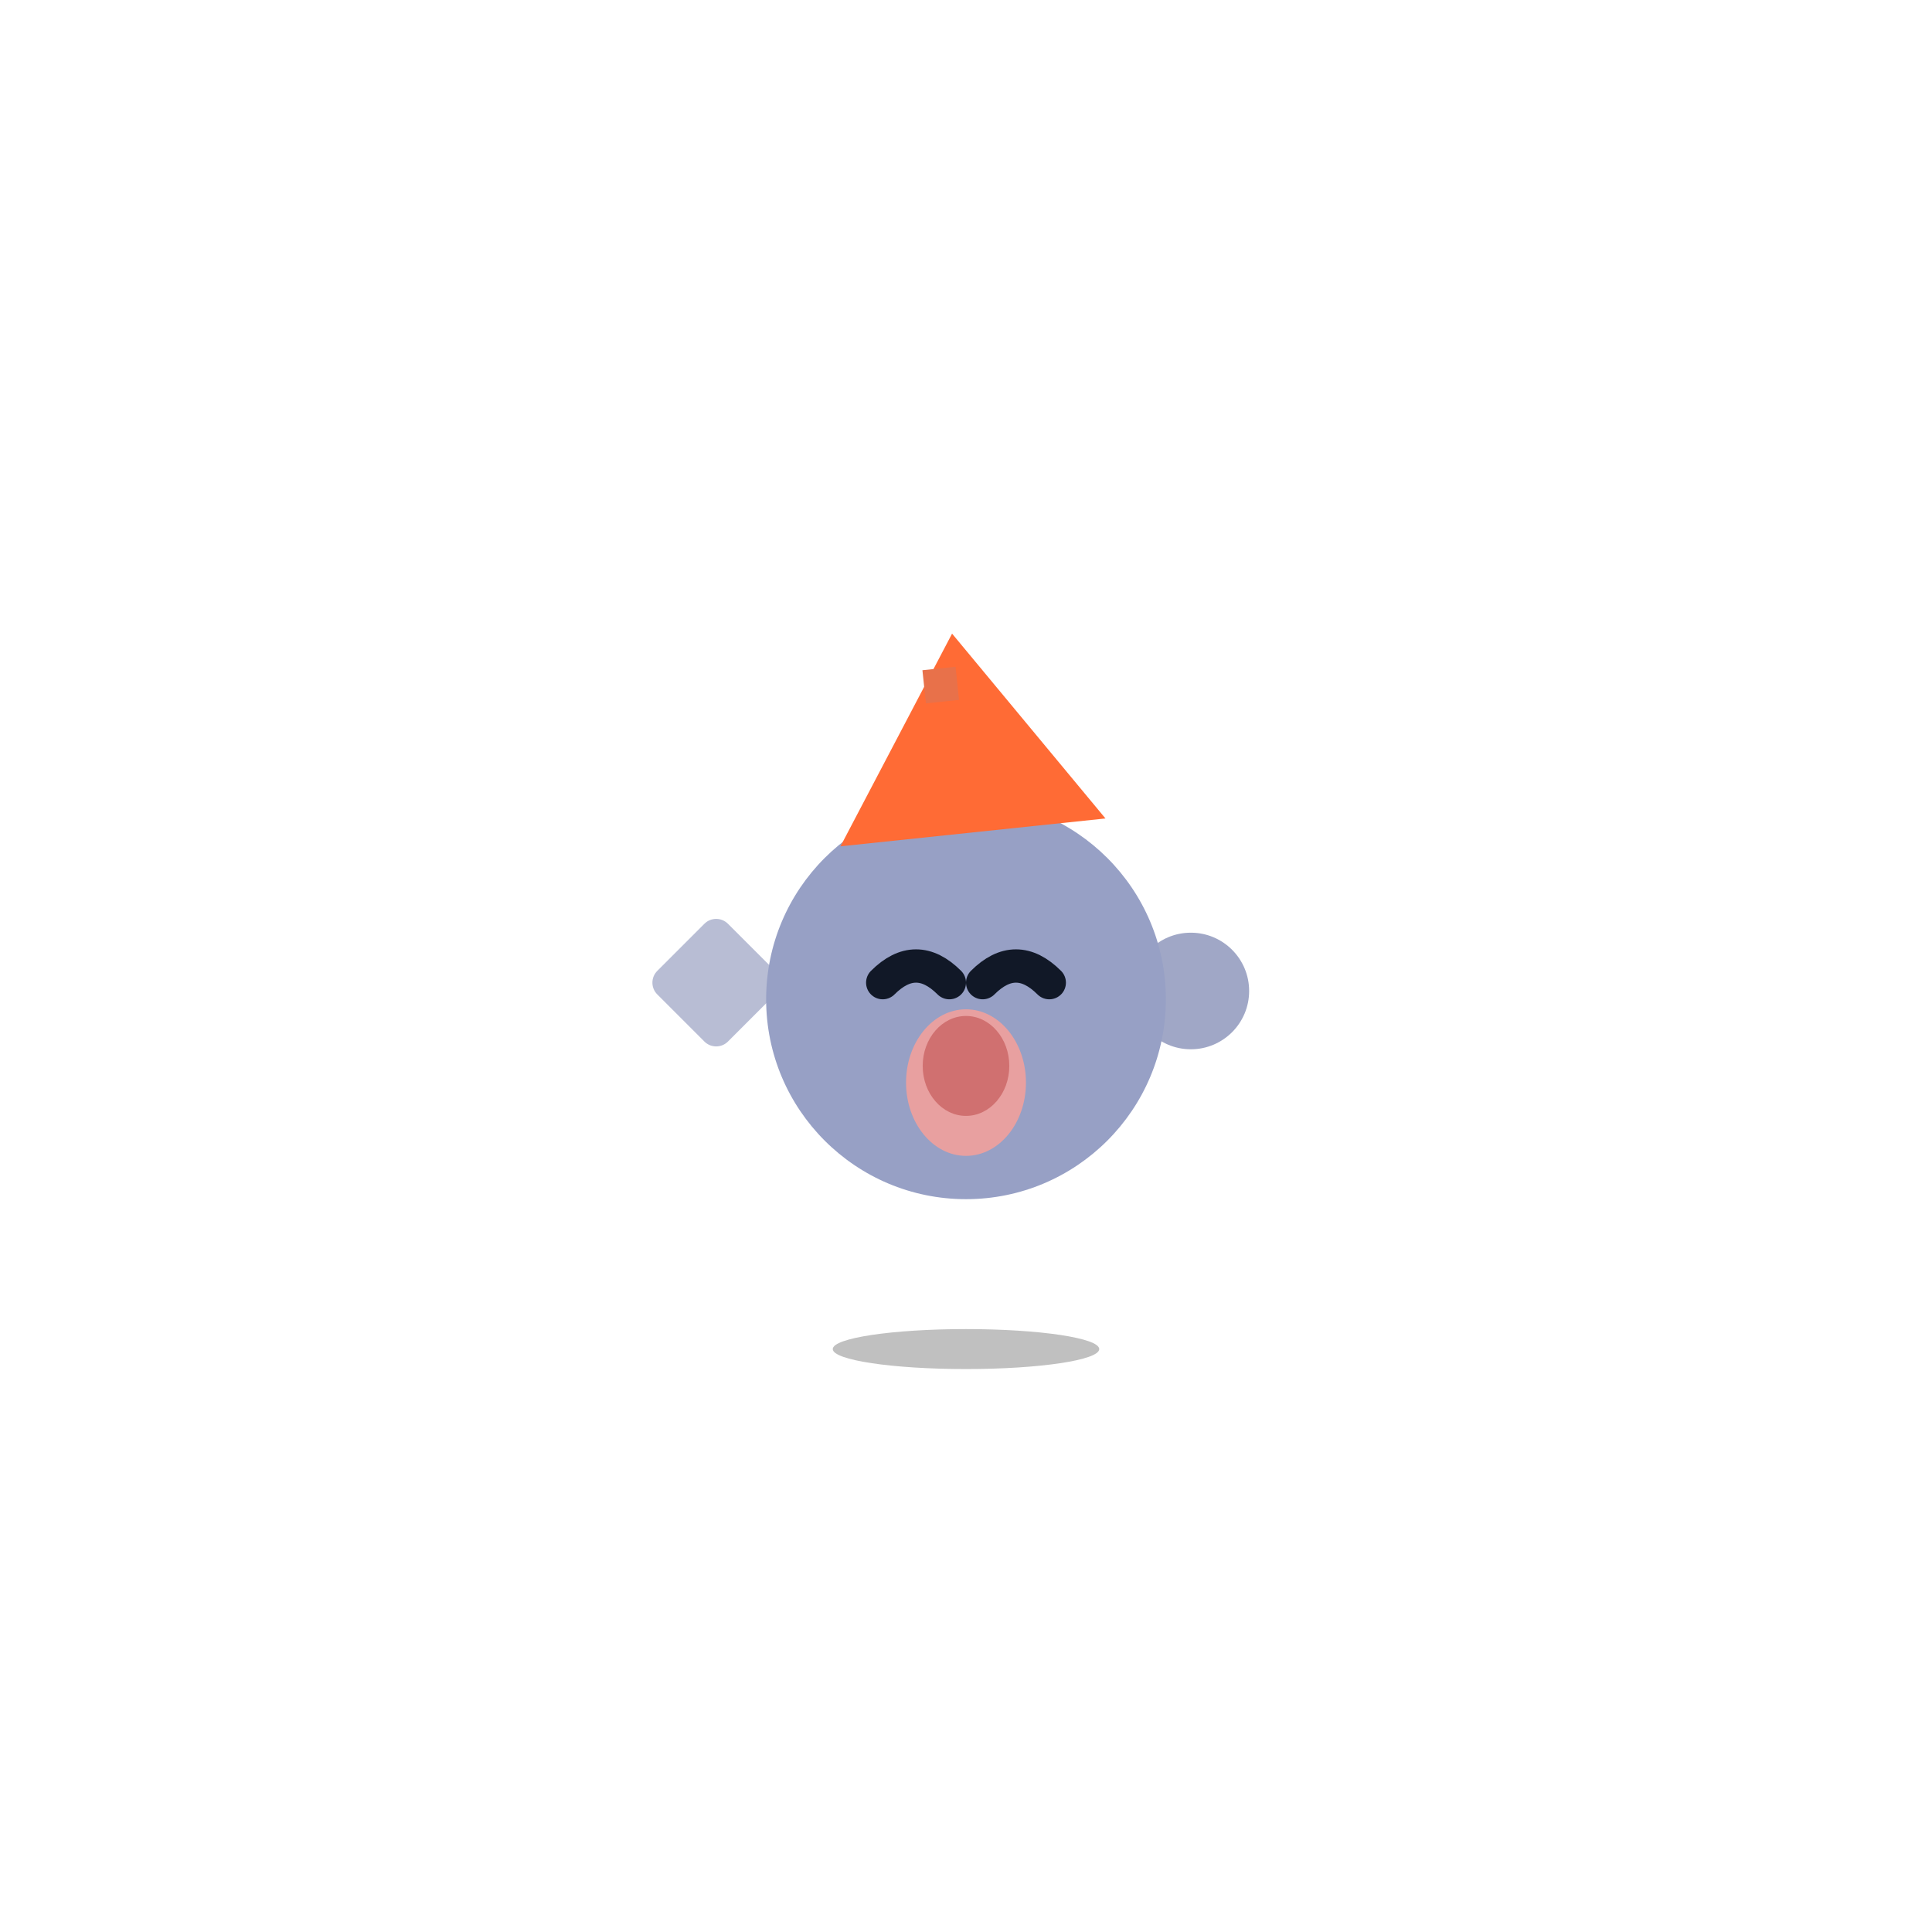
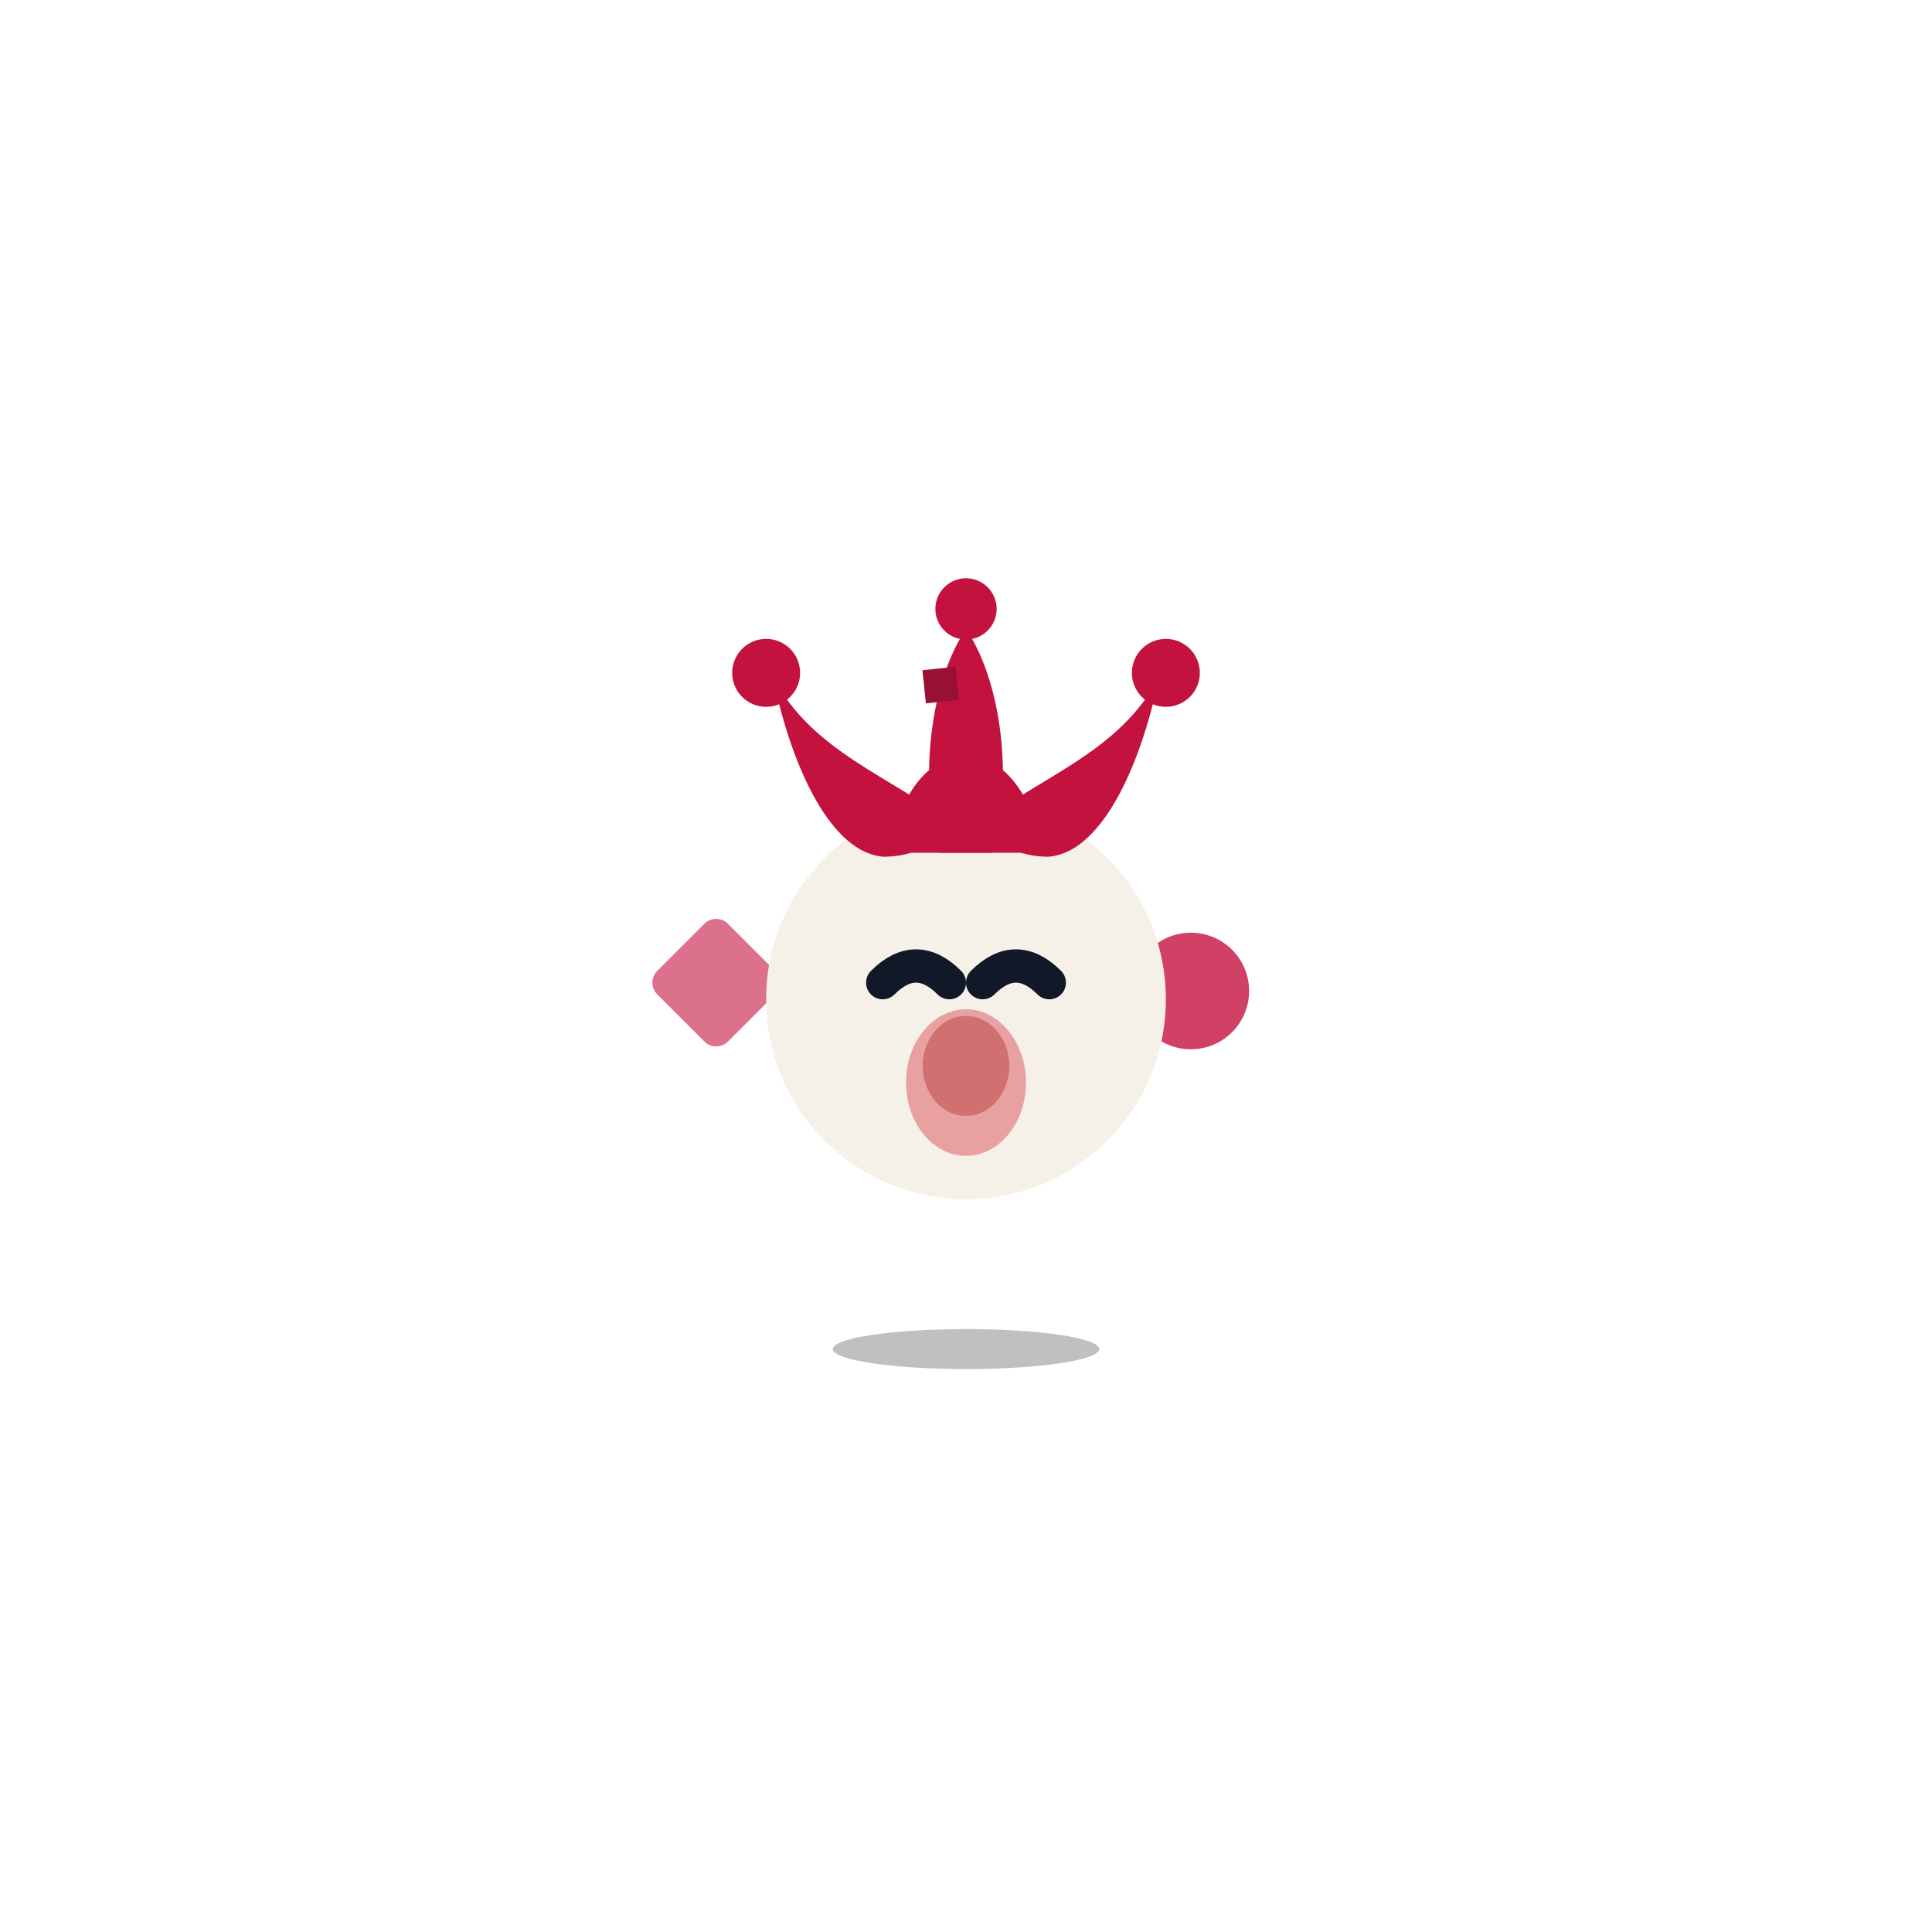
<svg xmlns="http://www.w3.org/2000/svg" viewBox="-18 -18 58 58" width="500" height="500" fill="none">
  <defs>
    <style>
    .yawn-body { transform-origin:11px 18px; animation:yawn-lean 3.5s ease-in-out infinite; }
    .yawn-mouth { transform-origin:11px 14.5px; animation:yawn-open 3.5s ease-in-out infinite; }
    .yawn-hand { transform-origin:16px 14px; animation:yawn-hand 3.5s ease-in-out infinite; }
    .yawn-shadow { transform-origin:11px 22.5px; animation:yawn-shadow 3.5s ease-in-out infinite; }
    @keyframes yawn-lean { 0%,100%{transform:translateY(0) rotate(0)} 35%,65%{transform:translateY(-1px) rotate(-4deg)} }
    @keyframes yawn-open { 0%,15%{transform:scale(.4)} 30%{transform:scale(1.1)} 50%{transform:scale(1.3)} 70%{transform:scale(1)} 85%,100%{transform:scale(.4)} }
    @keyframes yawn-hand { 0%,15%{transform:rotate(0) translateY(0)} 30%,70%{transform:rotate(-40deg) translateY(-2px)} 85%,100%{transform:rotate(0) translateY(0)} }
    @keyframes yawn-shadow { 0%,100%{transform:scaleX(1);opacity:.3} 50%{transform:scaleX(1.03);opacity:.35} }
  </style>
  </defs>
  <ellipse class="yawn-shadow" cx="11" cy="22.5" rx="4" ry="0.6" fill="#c0c0c0" />
  <g class="yawn-body">
-     <rect x="2" y="10" width="3" height="3" rx="0.5" fill="#8891b8" opacity="0.6" transform="rotate(45 3.5 11.5)" />
+     <rect x="2" y="10" width="3" height="3" rx="0.5" fill="#c4123f" opacity="0.6" transform="rotate(45 3.5 11.5)" />
    <g class="yawn-hand">
-       <rect x="16" y="10" width="3.5" height="3.5" rx="1.75" fill="#8891b8" opacity="0.8" />
+       <rect x="16" y="10" width="3.5" height="3.5" rx="1.75" fill="#c4123f" opacity="0.8" />
    </g>
-     <rect x="5" y="6" width="12" height="12" rx="6" fill="#97A0C5" />
-     <polygon points="11,1 15,7 7,7" fill="#FF6B35" transform="rotate(-6 11 5)" />
-     <rect x="10" y="2" width="1" height="1" fill="#e8714a" transform="rotate(-6 11 5)" />
+     <rect x="5" y="6" width="12" height="12" rx="6" fill="#f5f1e8" />
+     <g class="pet-hat" transform="translate(11.00 7.00) rotate(0.0)">
+       <path d="M-0.48 -0.30 C-2.20 -1.68 -4.60 -2.40 -5.80 -4.68 C-5.20 -1.80 -4.00 0.60 -2.48 0.72 C-1.60 0.72 -0.88 0.36 -0.48 -0.30 Z" fill="#c4123f" />
+       <path d="M0.48 -0.30 C2.20 -1.68 4.60 -2.40 5.80 -4.68 C5.20 -1.80 4.00 0.60 2.48 0.72 C1.60 0.72 0.88 0.36 0.48 -0.30 Z" fill="#c4123f" />
+       <path d="M-2.32 0.60 C-1.60 -3.30 1.60 -3.30 2.32 0.60 Z" fill="#c4123f" />
+       <path d="M0 -6.12 C-1.20 -4.32 -1.36 -1.20 -0.80 0.60 L0.80 0.60 C1.36 -1.20 1.20 -4.32 0 -6.12 Z" fill="#c4123f" />
+       <circle cx="-6.00" cy="-4.80" r="1.02" fill="#c4123f" />
+       <circle cx="6.00" cy="-4.80" r="1.02" fill="#c4123f" />
+       <circle cx="0" cy="-6.72" r="0.92" fill="#c4123f" />
+     </g>
+     <rect x="10" y="2" width="1" height="1" fill="#981033" transform="rotate(-6 11 5)" />
    <path d="M8.5 11.5 Q9.5 10.5 10.5 11.5" stroke="#111827" stroke-width="1" stroke-linecap="round" fill="none" />
    <path d="M11.5 11.5 Q12.5 10.5 13.5 11.5" stroke="#111827" stroke-width="1" stroke-linecap="round" fill="none" />
    <g class="yawn-mouth">
      <ellipse cx="11" cy="14.5" rx="1.8" ry="2.2" fill="#e8a0a0" />
      <ellipse cx="11" cy="14" rx="1.3" ry="1.5" fill="#d07070" />
    </g>
  </g>
</svg>
